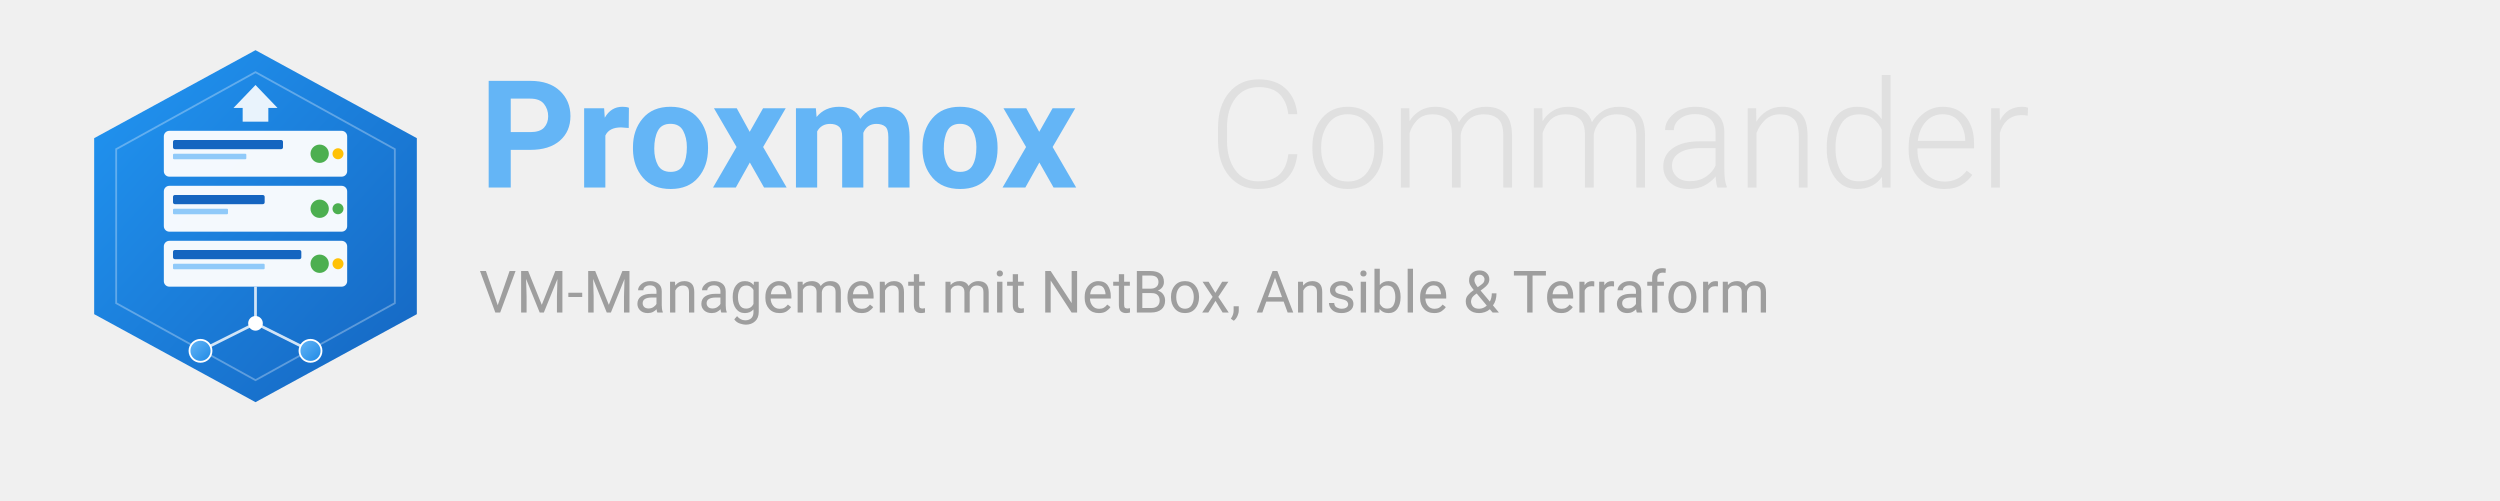
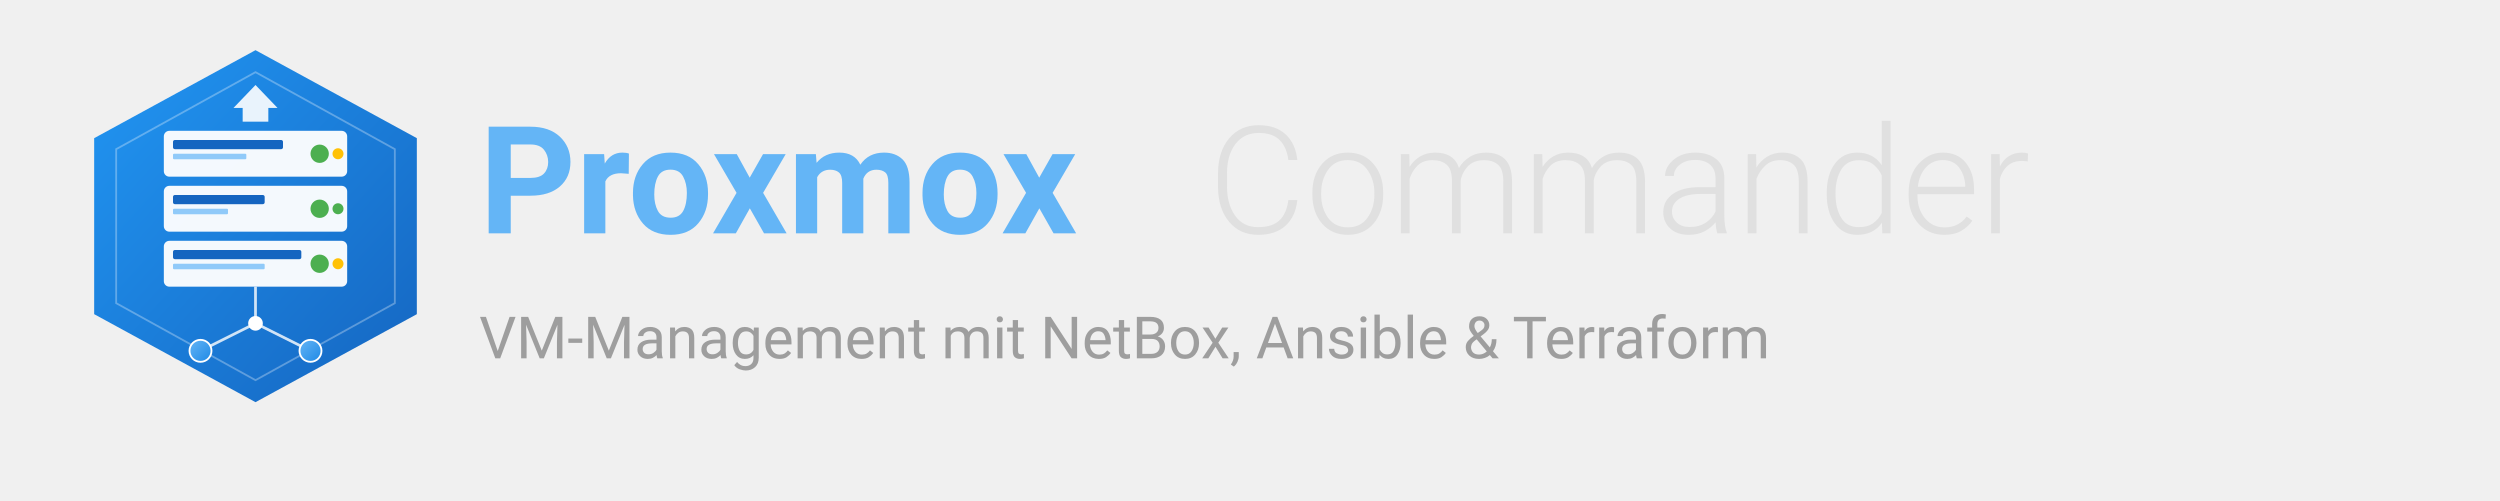
<svg xmlns="http://www.w3.org/2000/svg" viewBox="0 0 600 120" width="600" height="120">
  <defs>
    <linearGradient id="mainGrad" x1="0%" y1="0%" x2="100%" y2="100%">
      <stop offset="0%" style="stop-color:#2196F3" />
      <stop offset="100%" style="stop-color:#1565C0" />
    </linearGradient>
    <linearGradient id="accentGrad" x1="0%" y1="0%" x2="100%" y2="100%">
      <stop offset="0%" style="stop-color:#64B5F6" />
      <stop offset="100%" style="stop-color:#1E88E5" />
    </linearGradient>
  </defs>
  <g transform="translate(5, 5) scale(0.22)">
    <polygon points="256,32 432,128 432,320 256,416 80,320 80,128" fill="url(#mainGrad)" />
    <polygon points="256,56 408,140 408,308 256,392 104,308 104,140" fill="none" stroke="#ffffff" stroke-width="2" opacity="0.3" />
    <rect x="156" y="120" width="200" height="50" rx="6" fill="#ffffff" opacity="0.95" />
    <rect x="166" y="130" width="120" height="10" rx="2" fill="#1565C0" />
    <rect x="166" y="145" width="80" height="6" rx="1" fill="#90CAF9" />
    <circle cx="326" cy="145" r="10" fill="#4CAF50" />
    <circle cx="346" cy="145" r="6" fill="#FFC107" />
    <rect x="156" y="180" width="200" height="50" rx="6" fill="#ffffff" opacity="0.95" />
    <rect x="166" y="190" width="100" height="10" rx="2" fill="#1565C0" />
    <rect x="166" y="205" width="60" height="6" rx="1" fill="#90CAF9" />
    <circle cx="326" cy="205" r="10" fill="#4CAF50" />
    <circle cx="346" cy="205" r="6" fill="#4CAF50" />
    <rect x="156" y="240" width="200" height="50" rx="6" fill="#ffffff" opacity="0.95" />
    <rect x="166" y="250" width="140" height="10" rx="2" fill="#1565C0" />
    <rect x="166" y="265" width="100" height="6" rx="1" fill="#90CAF9" />
    <circle cx="326" cy="265" r="10" fill="#4CAF50" />
    <circle cx="346" cy="265" r="6" fill="#FFC107" />
    <line x1="256" y1="290" x2="256" y2="330" stroke="#ffffff" stroke-width="3" opacity="0.8" />
    <line x1="256" y1="330" x2="196" y2="360" stroke="#ffffff" stroke-width="3" opacity="0.8" />
    <line x1="256" y1="330" x2="316" y2="360" stroke="#ffffff" stroke-width="3" opacity="0.8" />
    <circle cx="256" cy="330" r="8" fill="#ffffff" />
    <circle cx="196" cy="360" r="12" fill="url(#accentGrad)" stroke="#ffffff" stroke-width="2" />
    <circle cx="316" cy="360" r="12" fill="url(#accentGrad)" stroke="#ffffff" stroke-width="2" />
    <polygon points="256,70 280,95 270,95 270,110 242,110 242,95 232,95" fill="#ffffff" opacity="0.9" />
  </g>
-   <g transform="translate(115, 0)">
-     <text x="0" y="45" font-family="Segoe UI, Roboto, Arial, sans-serif" font-size="36" font-weight="700" fill="#64B5F6">
+   <g transform="translate(115, 18)">
+     <text x="0" y="38" font-family="Segoe UI, Roboto, Arial, sans-serif" font-size="36" font-weight="700" fill="#64B5F6">
      Proxmox
    </text>
-     <text x="175" y="45" font-family="Segoe UI, Roboto, Arial, sans-serif" font-size="36" font-weight="300" fill="#E0E0E0">
+     <text x="175" y="38" font-family="Segoe UI, Roboto, Arial, sans-serif" font-size="36" font-weight="300" fill="#E0E0E0">
      Commander
    </text>
-     <text x="0" y="75" font-family="Segoe UI, Roboto, Arial, sans-serif" font-size="14" fill="#9E9E9E">
+     <text x="0" y="68" font-family="Segoe UI, Roboto, Arial, sans-serif" font-size="14" fill="#9E9E9E">
      VM-Management mit NetBox, Ansible &amp; Terraform
    </text>
  </g>
</svg>
